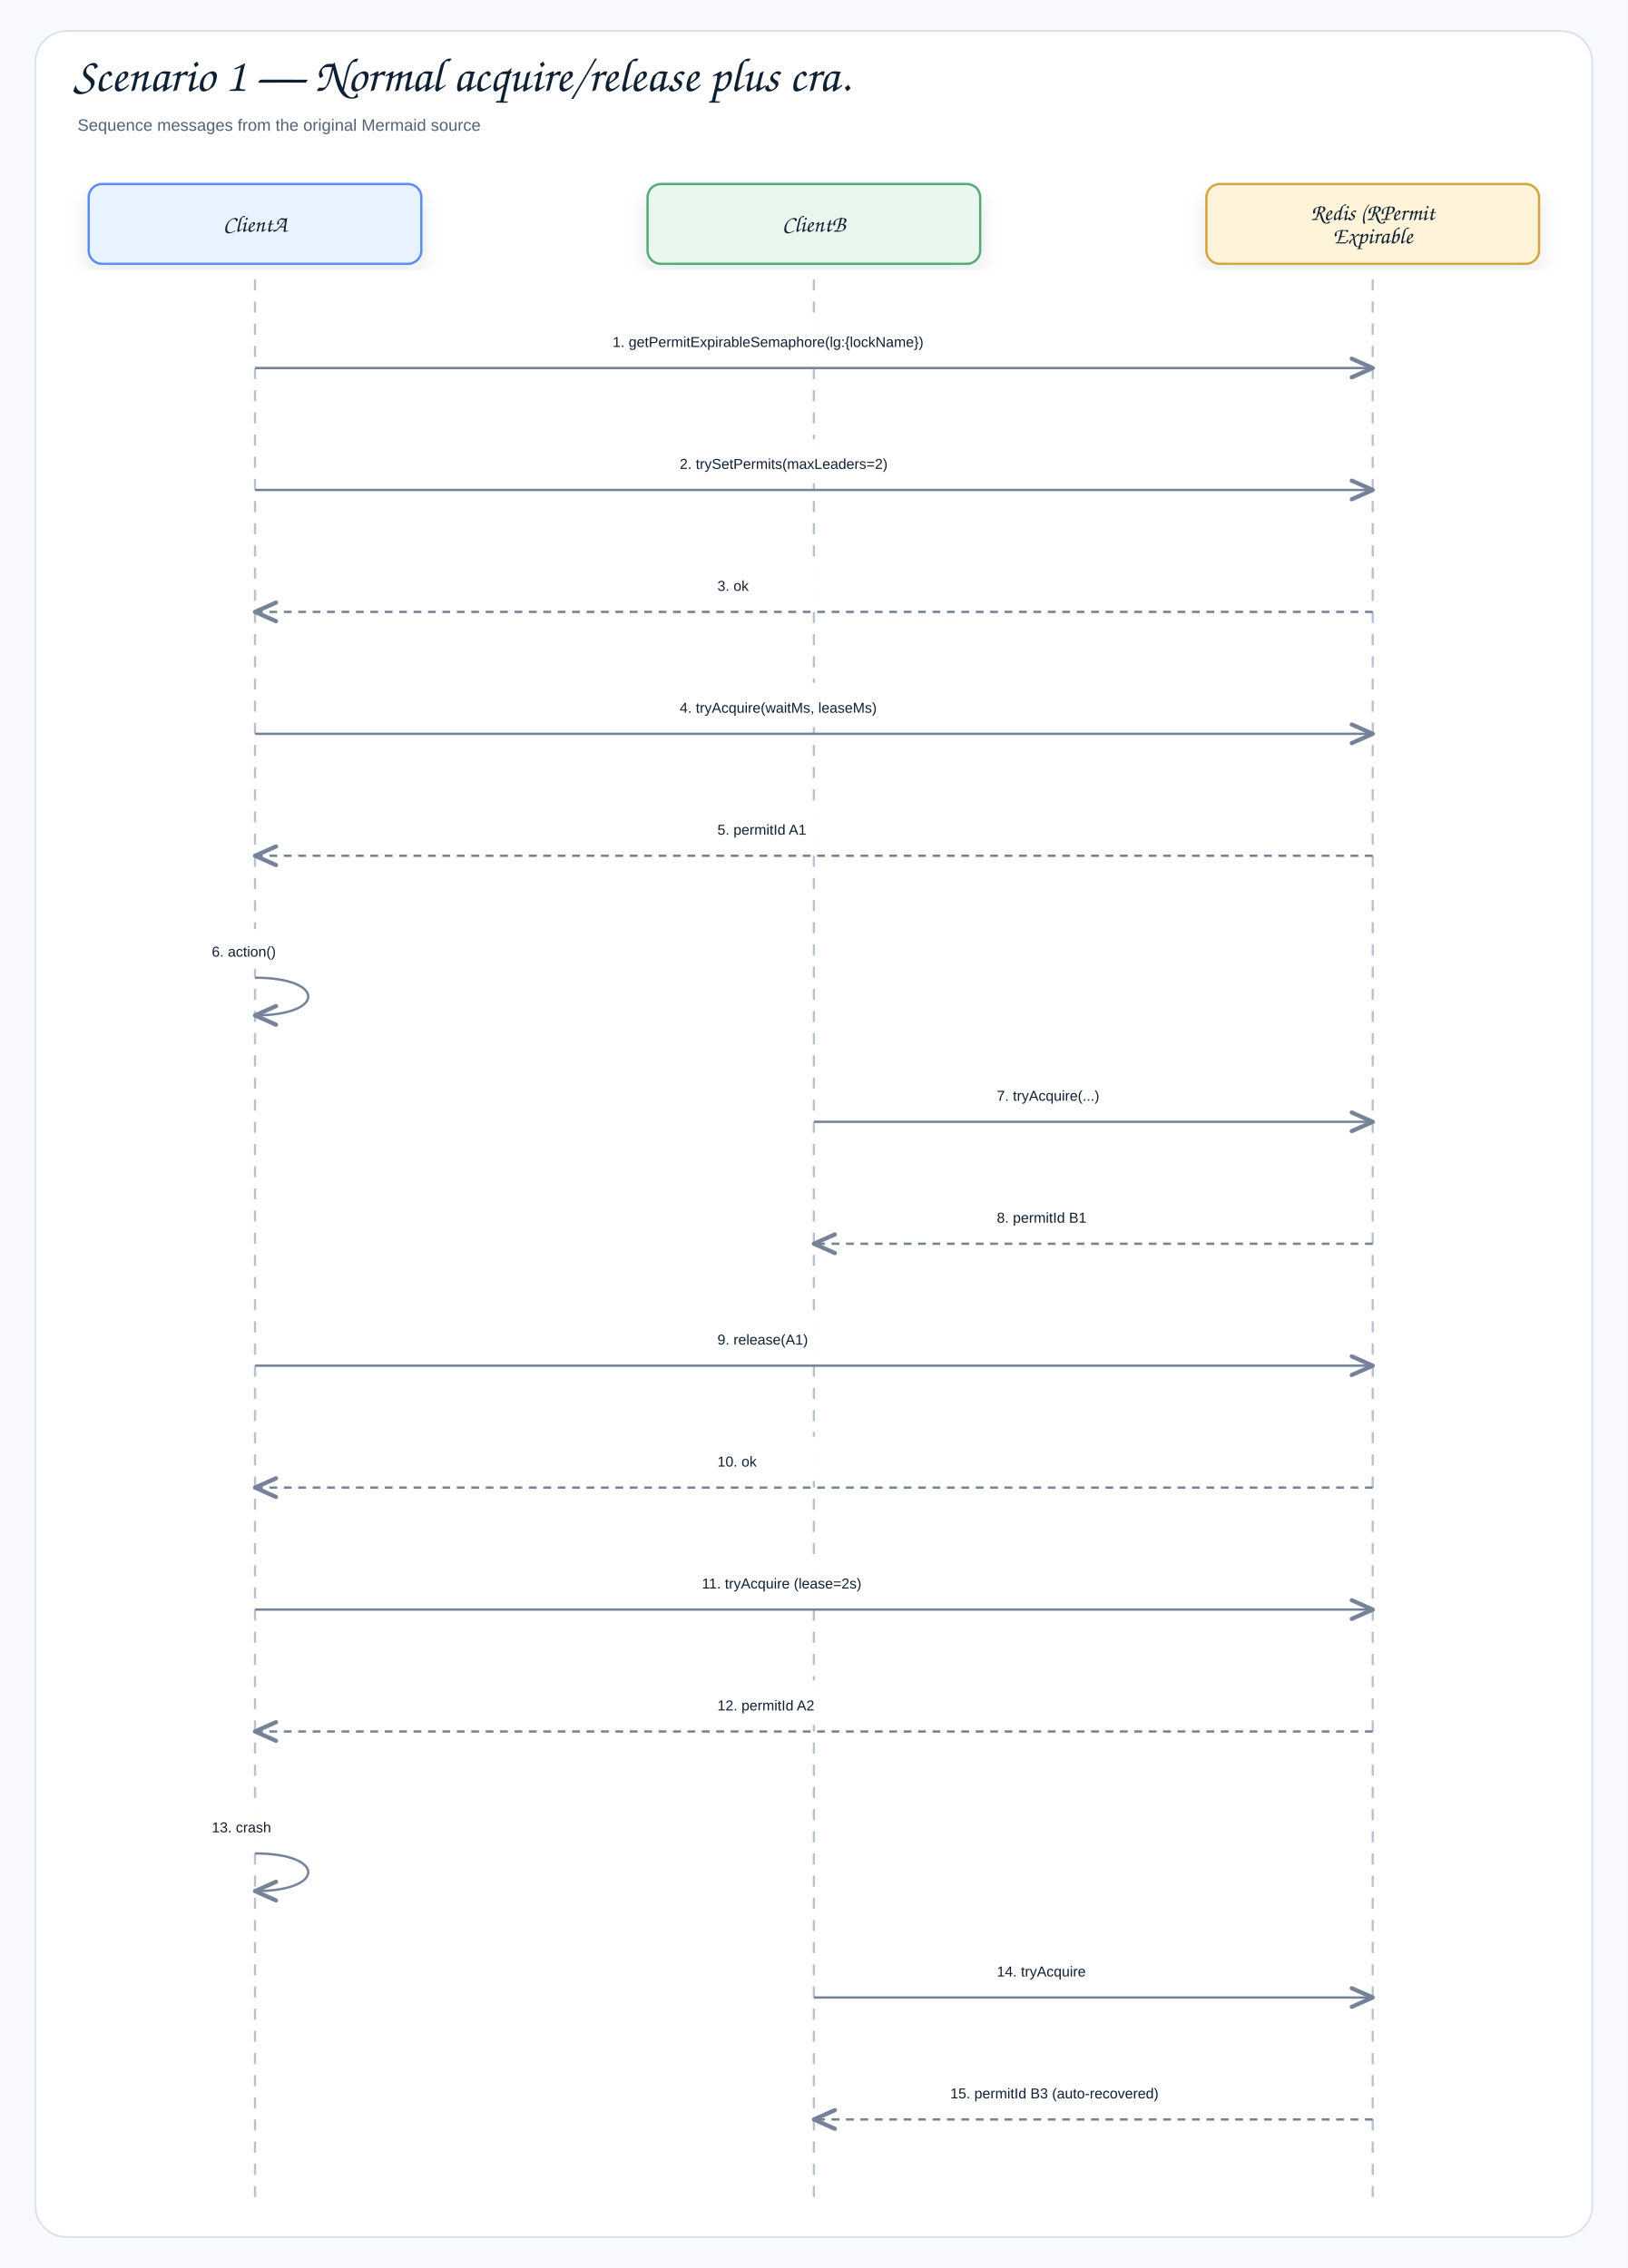
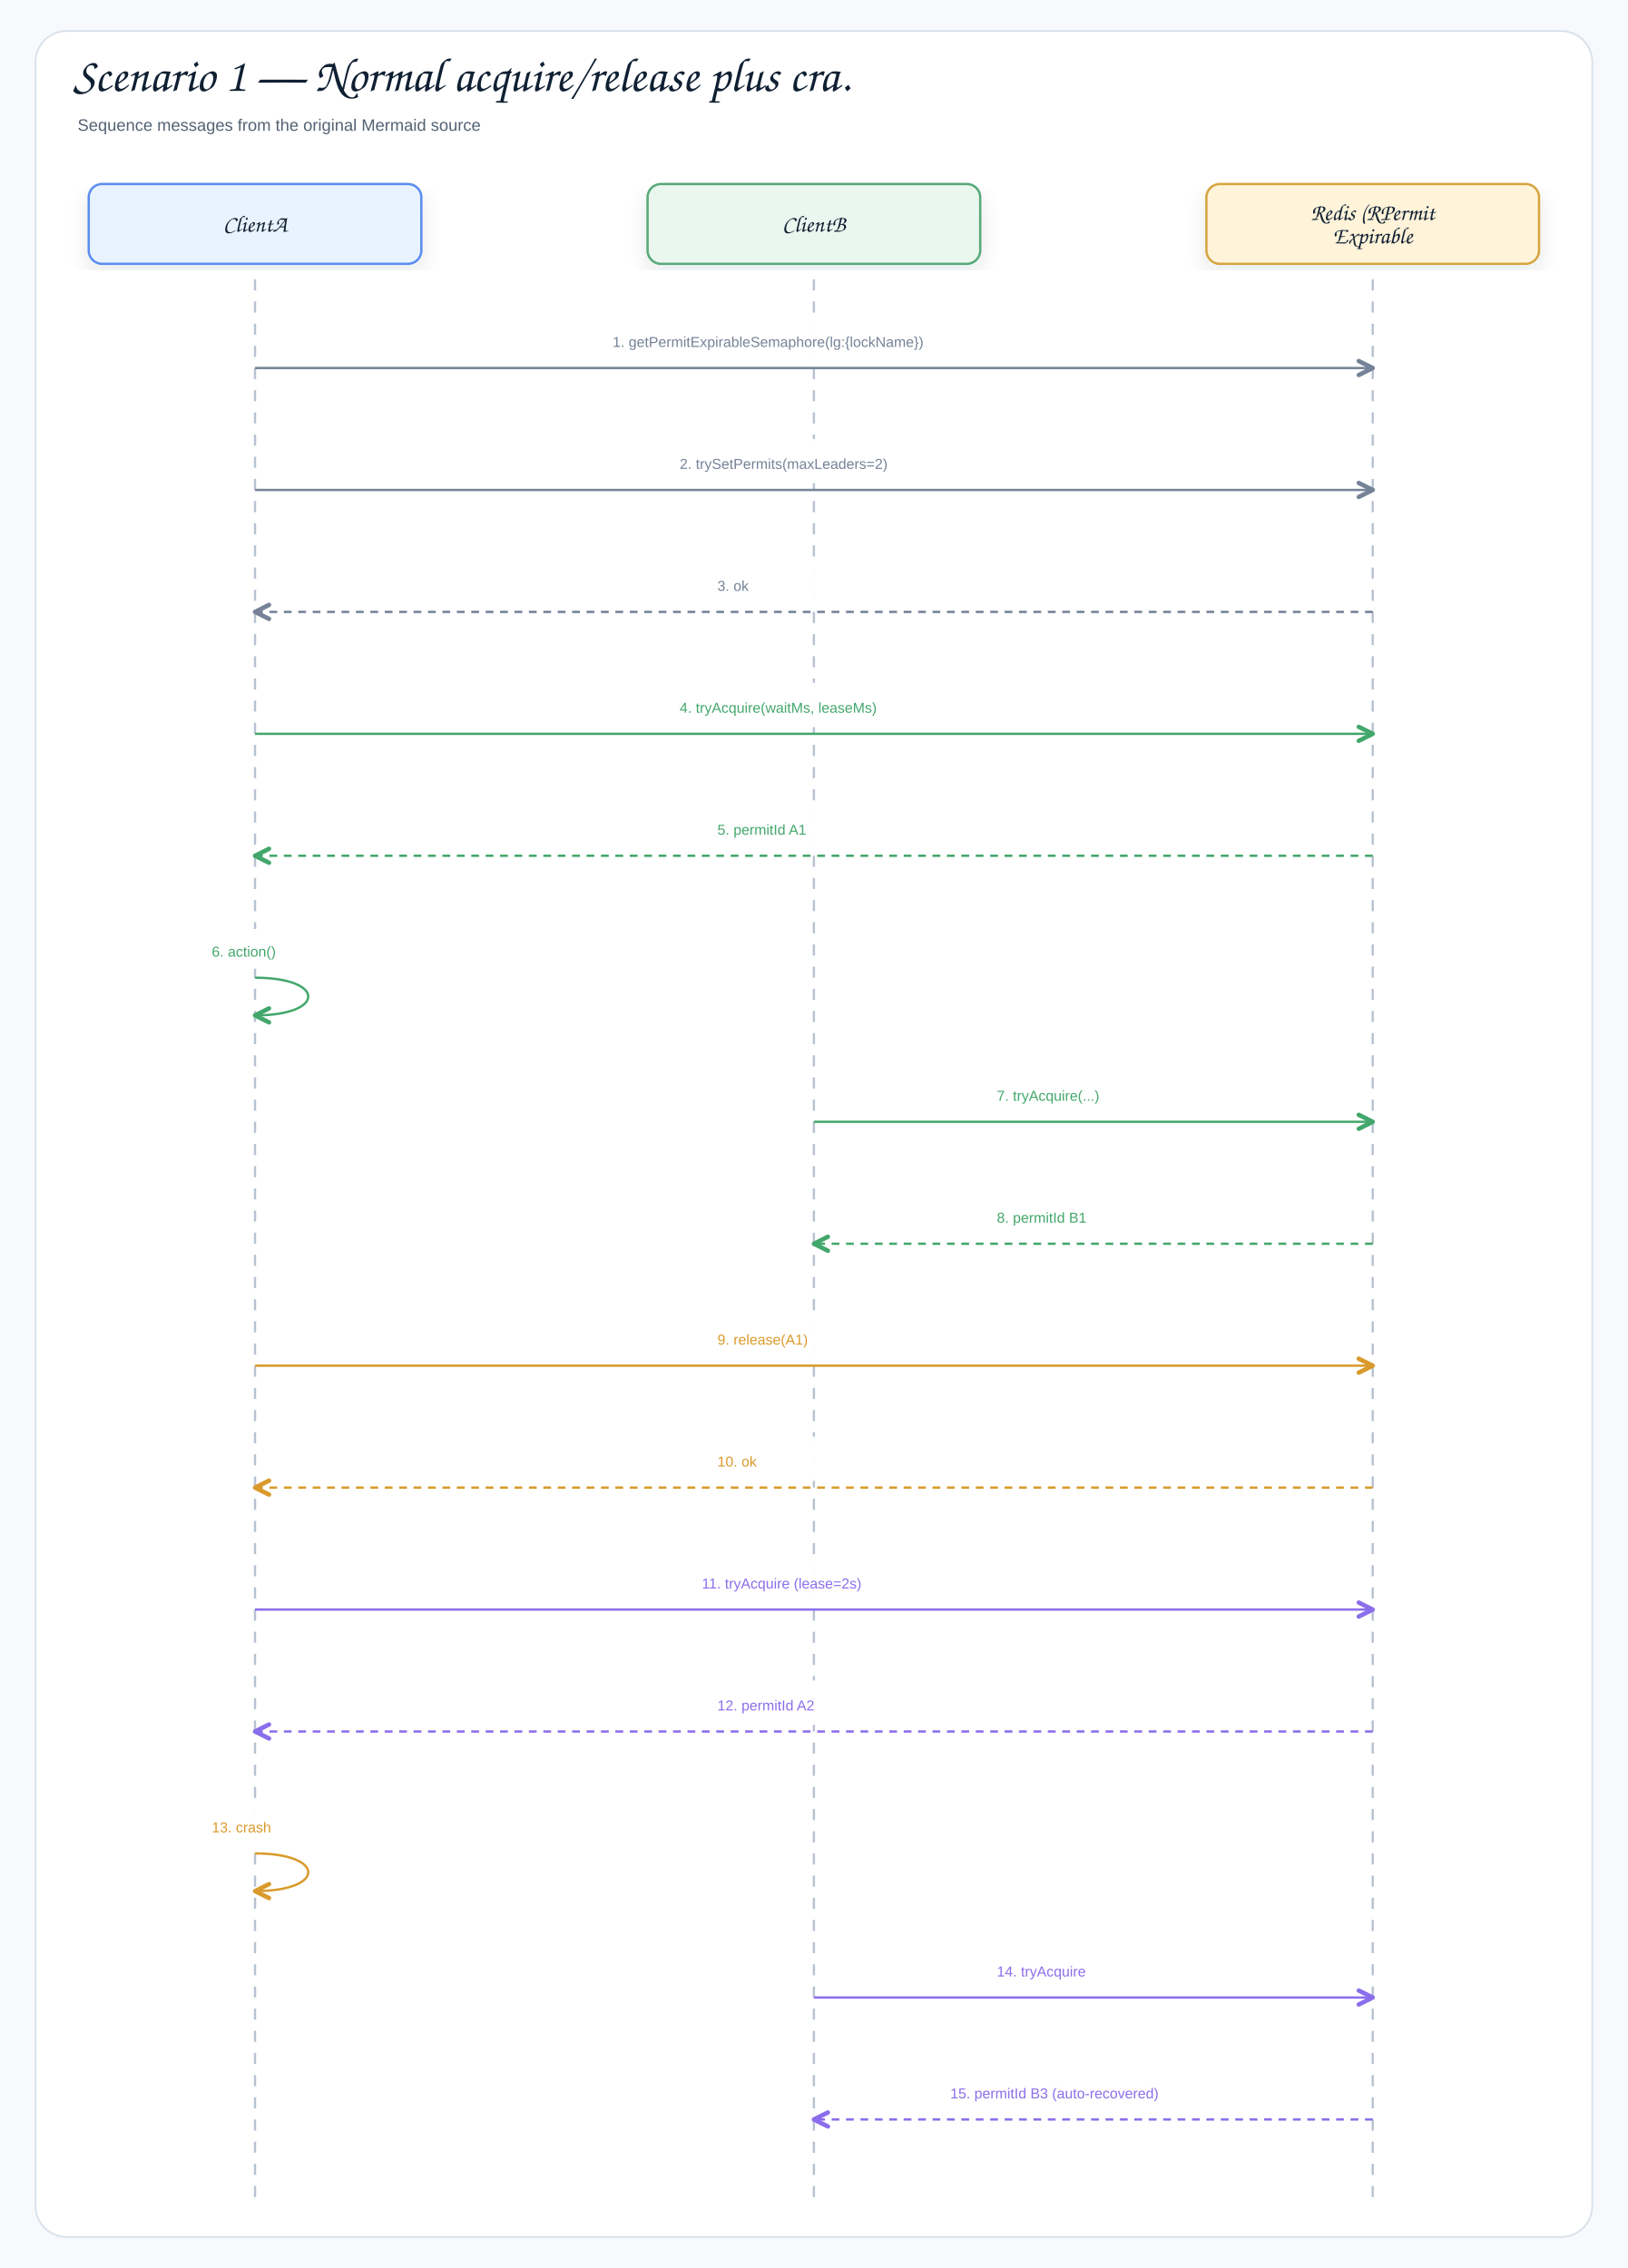
<svg xmlns="http://www.w3.org/2000/svg" width="1468" height="2046" viewBox="0 0 1468 2046" role="img" aria-label="Scenario 1 — Normal acquire/release plus crash recovery">
  <defs>
    <filter id="shadow" x="-8%" y="-8%" width="116%" height="116%">
      <feDropShadow dx="0" dy="8" stdDeviation="9" flood-color="#1f2937" flood-opacity="0.10" />
    </filter>
    <marker id="openArrow" markerWidth="12" markerHeight="10" refX="10" refY="5" orient="auto" markerUnits="strokeWidth">
      <path d="M 1 1 L 10 5 L 1 9" fill="none" stroke="#758297" stroke-width="1.8" stroke-linecap="round" stroke-linejoin="round" />
    </marker>
    <marker id="inherit" markerWidth="14" markerHeight="12" refX="12" refY="6" orient="auto" markerUnits="strokeWidth">
      <path d="M 0 1 L 12 6 L 0 11 Z" fill="#ffffff" stroke="#758297" stroke-width="1.8" />
    </marker>
    <style>
    .canvas{fill:#f7f9fc}.frame{fill:#fff;stroke:#d8e0ea;stroke-width:1.5}
    .title{font-family:"Architects Daughter","Comic Mono","Comic Sans MS","Comic Sans",cursive;font-size:43px;font-weight:400;fill:#102033}
    .subtitle{font-family:"Comic Mono","Comic Sans MS","Comic Sans","Comic Neue",Arial,sans-serif;font-size:15px;font-weight:400;fill:#536273}
    .label{font-family:"Architects Daughter","Comic Mono","Comic Sans MS","Comic Sans",cursive;font-size:25px;font-weight:400;fill:#102033}
    .smallLabel{font-family:"Architects Daughter","Comic Mono","Comic Sans MS","Comic Sans",cursive;font-size:21px;font-weight:400;fill:#102033}
    .mono{font-family:"Comic Mono","Comic Sans MS","Comic Sans","Comic Neue",Arial,sans-serif;font-size:12px;font-weight:400;fill:#102033}
    .small{font-family:"Comic Mono","Comic Sans MS","Comic Sans","Comic Neue",Arial,sans-serif;font-size:12px;font-weight:400;fill:#536273}
    .strong{font-family:"Comic Mono","Comic Sans MS","Comic Sans","Comic Neue",Arial,sans-serif;font-size:13px;font-weight:400;fill:#102033}
    .card{stroke-width:2.1;filter:url(#shadow)}.compartment{stroke-width:1.5;fill:none}
    .line{stroke:#758297;stroke-width:2.1;fill:none;marker-end:url(#openArrow)}
    .plainLine{stroke:#758297;stroke-width:2.1;fill:none}
    .dashed{stroke:#758297;stroke-width:2.1;stroke-dasharray:7 6;fill:none;marker-end:url(#openArrow)}
    .inheritLine{stroke:#758297;stroke-width:2.2;fill:none;marker-end:url(#inherit)}
    .implLine{stroke:#758297;stroke-width:2.2;stroke-dasharray:8 7;fill:none;marker-end:url(#inherit)}
  </style>
+     <marker id="semanticArrow-neutral" markerWidth="8" markerHeight="8" refX="7" refY="4" orient="auto" markerUnits="strokeWidth">
+       <path d="M 1 1 L 7 4 L 1 7" fill="none" stroke="#758297" stroke-width="1.9" stroke-linecap="round" stroke-linejoin="round" />
+     </marker>
+     <marker id="semanticArrow-leader" markerWidth="8" markerHeight="8" refX="7" refY="4" orient="auto" markerUnits="strokeWidth">
+       <path d="M 1 1 L 7 4 L 1 7" fill="none" stroke="#43A76B" stroke-width="1.9" stroke-linecap="round" stroke-linejoin="round" />
+     </marker>
+     <marker id="semanticArrow-skipped" markerWidth="8" markerHeight="8" refX="7" refY="4" orient="auto" markerUnits="strokeWidth">
+       <path d="M 1 1 L 7 4 L 1 7" fill="none" stroke="#EF5B7A" stroke-width="1.9" stroke-linecap="round" stroke-linejoin="round" />
+     </marker>
+     <marker id="semanticArrow-contention" markerWidth="8" markerHeight="8" refX="7" refY="4" orient="auto" markerUnits="strokeWidth">
+       <path d="M 1 1 L 7 4 L 1 7" fill="none" stroke="#D99A2B" stroke-width="1.9" stroke-linecap="round" stroke-linejoin="round" />
+     </marker>
+     <marker id="semanticArrow-reacquire" markerWidth="8" markerHeight="8" refX="7" refY="4" orient="auto" markerUnits="strokeWidth">
+       <path d="M 1 1 L 7 4 L 1 7" fill="none" stroke="#8B6EEB" stroke-width="1.9" stroke-linecap="round" stroke-linejoin="round" />
+     </marker>
  </defs>
  <rect class="canvas" width="1468" height="2046" />
  <rect class="frame" x="32" y="28" width="1404" height="1990" rx="28" />
  <text class="title" x="66" y="82">Scenario 1 — Normal acquire/release plus cra.</text>
  <text class="subtitle" x="70" y="118">Sequence messages from the original Mermaid source</text>
  <rect class="card" x="80" y="166" width="300" height="72" rx="12" fill="#E8F3FF" stroke="#5B8DEF" />
  <text class="smallLabel" x="230" y="209" text-anchor="middle">ClientA</text>
  <line class="lifeline" x1="230" y1="252" x2="230" y2="1986" stroke="#b7c2d1" stroke-width="2" stroke-dasharray="10 10" />
  <rect class="card" x="584" y="166" width="300" height="72" rx="12" fill="#EAF7EF" stroke="#58A978" />
  <text class="smallLabel" x="734" y="209" text-anchor="middle">ClientB</text>
  <line class="lifeline" x1="734" y1="252" x2="734" y2="1986" stroke="#b7c2d1" stroke-width="2" stroke-dasharray="10 10" />
  <rect class="card" x="1088" y="166" width="300" height="72" rx="12" fill="#FFF3D9" stroke="#D6A441" />
  <text class="smallLabel" x="1238" y="198.5" text-anchor="middle">Redis (RPermit</text>
  <text class="smallLabel" x="1238" y="219.5" text-anchor="middle">Expirable</text>
  <line class="lifeline" x1="1238" y1="252" x2="1238" y2="1986" stroke="#b7c2d1" stroke-width="2" stroke-dasharray="10 10" />
  <rect x="534.5" y="286" width="399" height="40" rx="102" fill="#ffffff" opacity="0.97" />
-   <text class="strong" x="552.5" y="313" text-anchor="start">1. getPermitExpirableSemaphore(lg:{lockName})</text>
-   <path class="line" d="M230 332 L1238 332" />
+   <text class="strong" x="552.5" y="313" text-anchor="start" style="fill:#758297">1. getPermitExpirableSemaphore(lg:{lockName})</text>
+   <path class="line" d="M230 332 L1238 332" data-route-tone="neutral" style="stroke:#758297;marker-end:url(#semanticArrow-neutral)" />
  <rect x="595" y="396" width="278" height="40" rx="102" fill="#ffffff" opacity="0.97" />
-   <text class="strong" x="613" y="423" text-anchor="start">2. trySetPermits(maxLeaders=2)</text>
-   <path class="line" d="M230 442 L1238 442" />
+   <text class="strong" x="613" y="423" text-anchor="start" style="fill:#758297">2. trySetPermits(maxLeaders=2)</text>
+   <path class="line" d="M230 442 L1238 442" data-route-tone="neutral" style="stroke:#758297;marker-end:url(#semanticArrow-neutral)" />
  <rect x="629" y="506" width="210" height="40" rx="102" fill="#ffffff" opacity="0.97" />
-   <text class="strong" x="647" y="533" text-anchor="start">3. ok</text>
-   <path class="dashed" d="M1238 552 L230 552" />
+   <text class="strong" x="647" y="533" text-anchor="start" style="fill:#758297">3. ok</text>
+   <path class="dashed" d="M1238 552 L230 552" data-route-tone="neutral" style="stroke:#758297;marker-end:url(#semanticArrow-neutral)" />
  <rect x="595" y="616" width="278" height="40" rx="102" fill="#ffffff" opacity="0.97" />
-   <text class="strong" x="613" y="643" text-anchor="start">4. tryAcquire(waitMs, leaseMs)</text>
-   <path class="line" d="M230 662 L1238 662" />
+   <text class="strong" x="613" y="643" text-anchor="start" style="fill:#43A76B">4. tryAcquire(waitMs, leaseMs)</text>
+   <path class="line" d="M230 662 L1238 662" data-route-tone="leader" style="stroke:#43A76B;marker-end:url(#semanticArrow-leader)" />
  <rect x="629" y="726" width="210" height="40" rx="102" fill="#ffffff" opacity="0.97" />
-   <text class="strong" x="647" y="753" text-anchor="start">5. permitId A1</text>
-   <path class="dashed" d="M1238 772 L230 772" />
+   <text class="strong" x="647" y="753" text-anchor="start" style="fill:#43A76B">5. permitId A1</text>
+   <path class="dashed" d="M1238 772 L230 772" data-route-tone="leader" style="stroke:#43A76B;marker-end:url(#semanticArrow-leader)" />
  <rect x="173" y="836" width="210" height="40" rx="102" fill="#ffffff" opacity="0.97" />
-   <text class="strong" x="191" y="863" text-anchor="start">6. action()</text>
-   <path class="line" d="M230 882 C294 882 294 916 230 916" />
+   <text class="strong" x="191" y="863" text-anchor="start" style="fill:#43A76B">6. action()</text>
+   <path class="line" d="M230 882 C294 882 294 916 230 916" data-route-tone="leader" style="stroke:#43A76B;marker-end:url(#semanticArrow-leader)" />
  <rect x="881" y="966" width="210" height="40" rx="102" fill="#ffffff" opacity="0.97" />
-   <text class="strong" x="899" y="993" text-anchor="start">7. tryAcquire(...)</text>
-   <path class="line" d="M734 1012 L1238 1012" />
+   <text class="strong" x="899" y="993" text-anchor="start" style="fill:#43A76B">7. tryAcquire(...)</text>
+   <path class="line" d="M734 1012 L1238 1012" data-route-tone="leader" style="stroke:#43A76B;marker-end:url(#semanticArrow-leader)" />
  <rect x="881" y="1076" width="210" height="40" rx="102" fill="#ffffff" opacity="0.97" />
-   <text class="strong" x="899" y="1103" text-anchor="start">8. permitId B1</text>
-   <path class="dashed" d="M1238 1122 L734 1122" />
+   <text class="strong" x="899" y="1103" text-anchor="start" style="fill:#43A76B">8. permitId B1</text>
+   <path class="dashed" d="M1238 1122 L734 1122" data-route-tone="leader" style="stroke:#43A76B;marker-end:url(#semanticArrow-leader)" />
  <rect x="629" y="1186" width="210" height="40" rx="102" fill="#ffffff" opacity="0.97" />
-   <text class="strong" x="647" y="1213" text-anchor="start">9. release(A1)</text>
-   <path class="line" d="M230 1232 L1238 1232" />
+   <text class="strong" x="647" y="1213" text-anchor="start" style="fill:#D99A2B">9. release(A1)</text>
+   <path class="line" d="M230 1232 L1238 1232" data-route-tone="contention" style="stroke:#D99A2B;marker-end:url(#semanticArrow-contention)" />
  <rect x="629" y="1296" width="210" height="40" rx="102" fill="#ffffff" opacity="0.97" />
-   <text class="strong" x="647" y="1323" text-anchor="start">10. ok</text>
-   <path class="dashed" d="M1238 1342 L230 1342" />
+   <text class="strong" x="647" y="1323" text-anchor="start" style="fill:#D99A2B">10. ok</text>
+   <path class="dashed" d="M1238 1342 L230 1342" data-route-tone="contention" style="stroke:#D99A2B;marker-end:url(#semanticArrow-contention)" />
  <rect x="615" y="1406" width="238" height="40" rx="102" fill="#ffffff" opacity="0.97" />
-   <text class="strong" x="633" y="1433" text-anchor="start">11. tryAcquire (lease=2s)</text>
-   <path class="line" d="M230 1452 L1238 1452" />
+   <text class="strong" x="633" y="1433" text-anchor="start" style="fill:#8B6EEB">11. tryAcquire (lease=2s)</text>
+   <path class="line" d="M230 1452 L1238 1452" data-route-tone="reacquire" style="stroke:#8B6EEB;marker-end:url(#semanticArrow-reacquire)" />
  <rect x="629" y="1516" width="210" height="40" rx="102" fill="#ffffff" opacity="0.97" />
-   <text class="strong" x="647" y="1543" text-anchor="start">12. permitId A2</text>
-   <path class="dashed" d="M1238 1562 L230 1562" />
+   <text class="strong" x="647" y="1543" text-anchor="start" style="fill:#8B6EEB">12. permitId A2</text>
+   <path class="dashed" d="M1238 1562 L230 1562" data-route-tone="reacquire" style="stroke:#8B6EEB;marker-end:url(#semanticArrow-reacquire)" />
  <rect x="173" y="1626" width="210" height="40" rx="102" fill="#ffffff" opacity="0.97" />
-   <text class="strong" x="191" y="1653" text-anchor="start">13. crash</text>
-   <path class="line" d="M230 1672 C294 1672 294 1706 230 1706" />
+   <text class="strong" x="191" y="1653" text-anchor="start" style="fill:#D99A2B">13. crash</text>
+   <path class="line" d="M230 1672 C294 1672 294 1706 230 1706" data-route-tone="contention" style="stroke:#D99A2B;marker-end:url(#semanticArrow-contention)" />
  <rect x="881" y="1756" width="210" height="40" rx="102" fill="#ffffff" opacity="0.97" />
-   <text class="strong" x="899" y="1783" text-anchor="start">14. tryAcquire</text>
-   <path class="line" d="M734 1802 L1238 1802" />
+   <text class="strong" x="899" y="1783" text-anchor="start" style="fill:#8B6EEB">14. tryAcquire</text>
+   <path class="line" d="M734 1802 L1238 1802" data-route-tone="reacquire" style="stroke:#8B6EEB;marker-end:url(#semanticArrow-reacquire)" />
  <rect x="839" y="1866" width="294" height="40" rx="102" fill="#ffffff" opacity="0.97" />
-   <text class="strong" x="857" y="1893" text-anchor="start">15. permitId B3 (auto-recovered)</text>
-   <path class="dashed" d="M1238 1912 L734 1912" />
+   <text class="strong" x="857" y="1893" text-anchor="start" style="fill:#8B6EEB">15. permitId B3 (auto-recovered)</text>
+   <path class="dashed" d="M1238 1912 L734 1912" data-route-tone="reacquire" style="stroke:#8B6EEB;marker-end:url(#semanticArrow-reacquire)" />
</svg>
